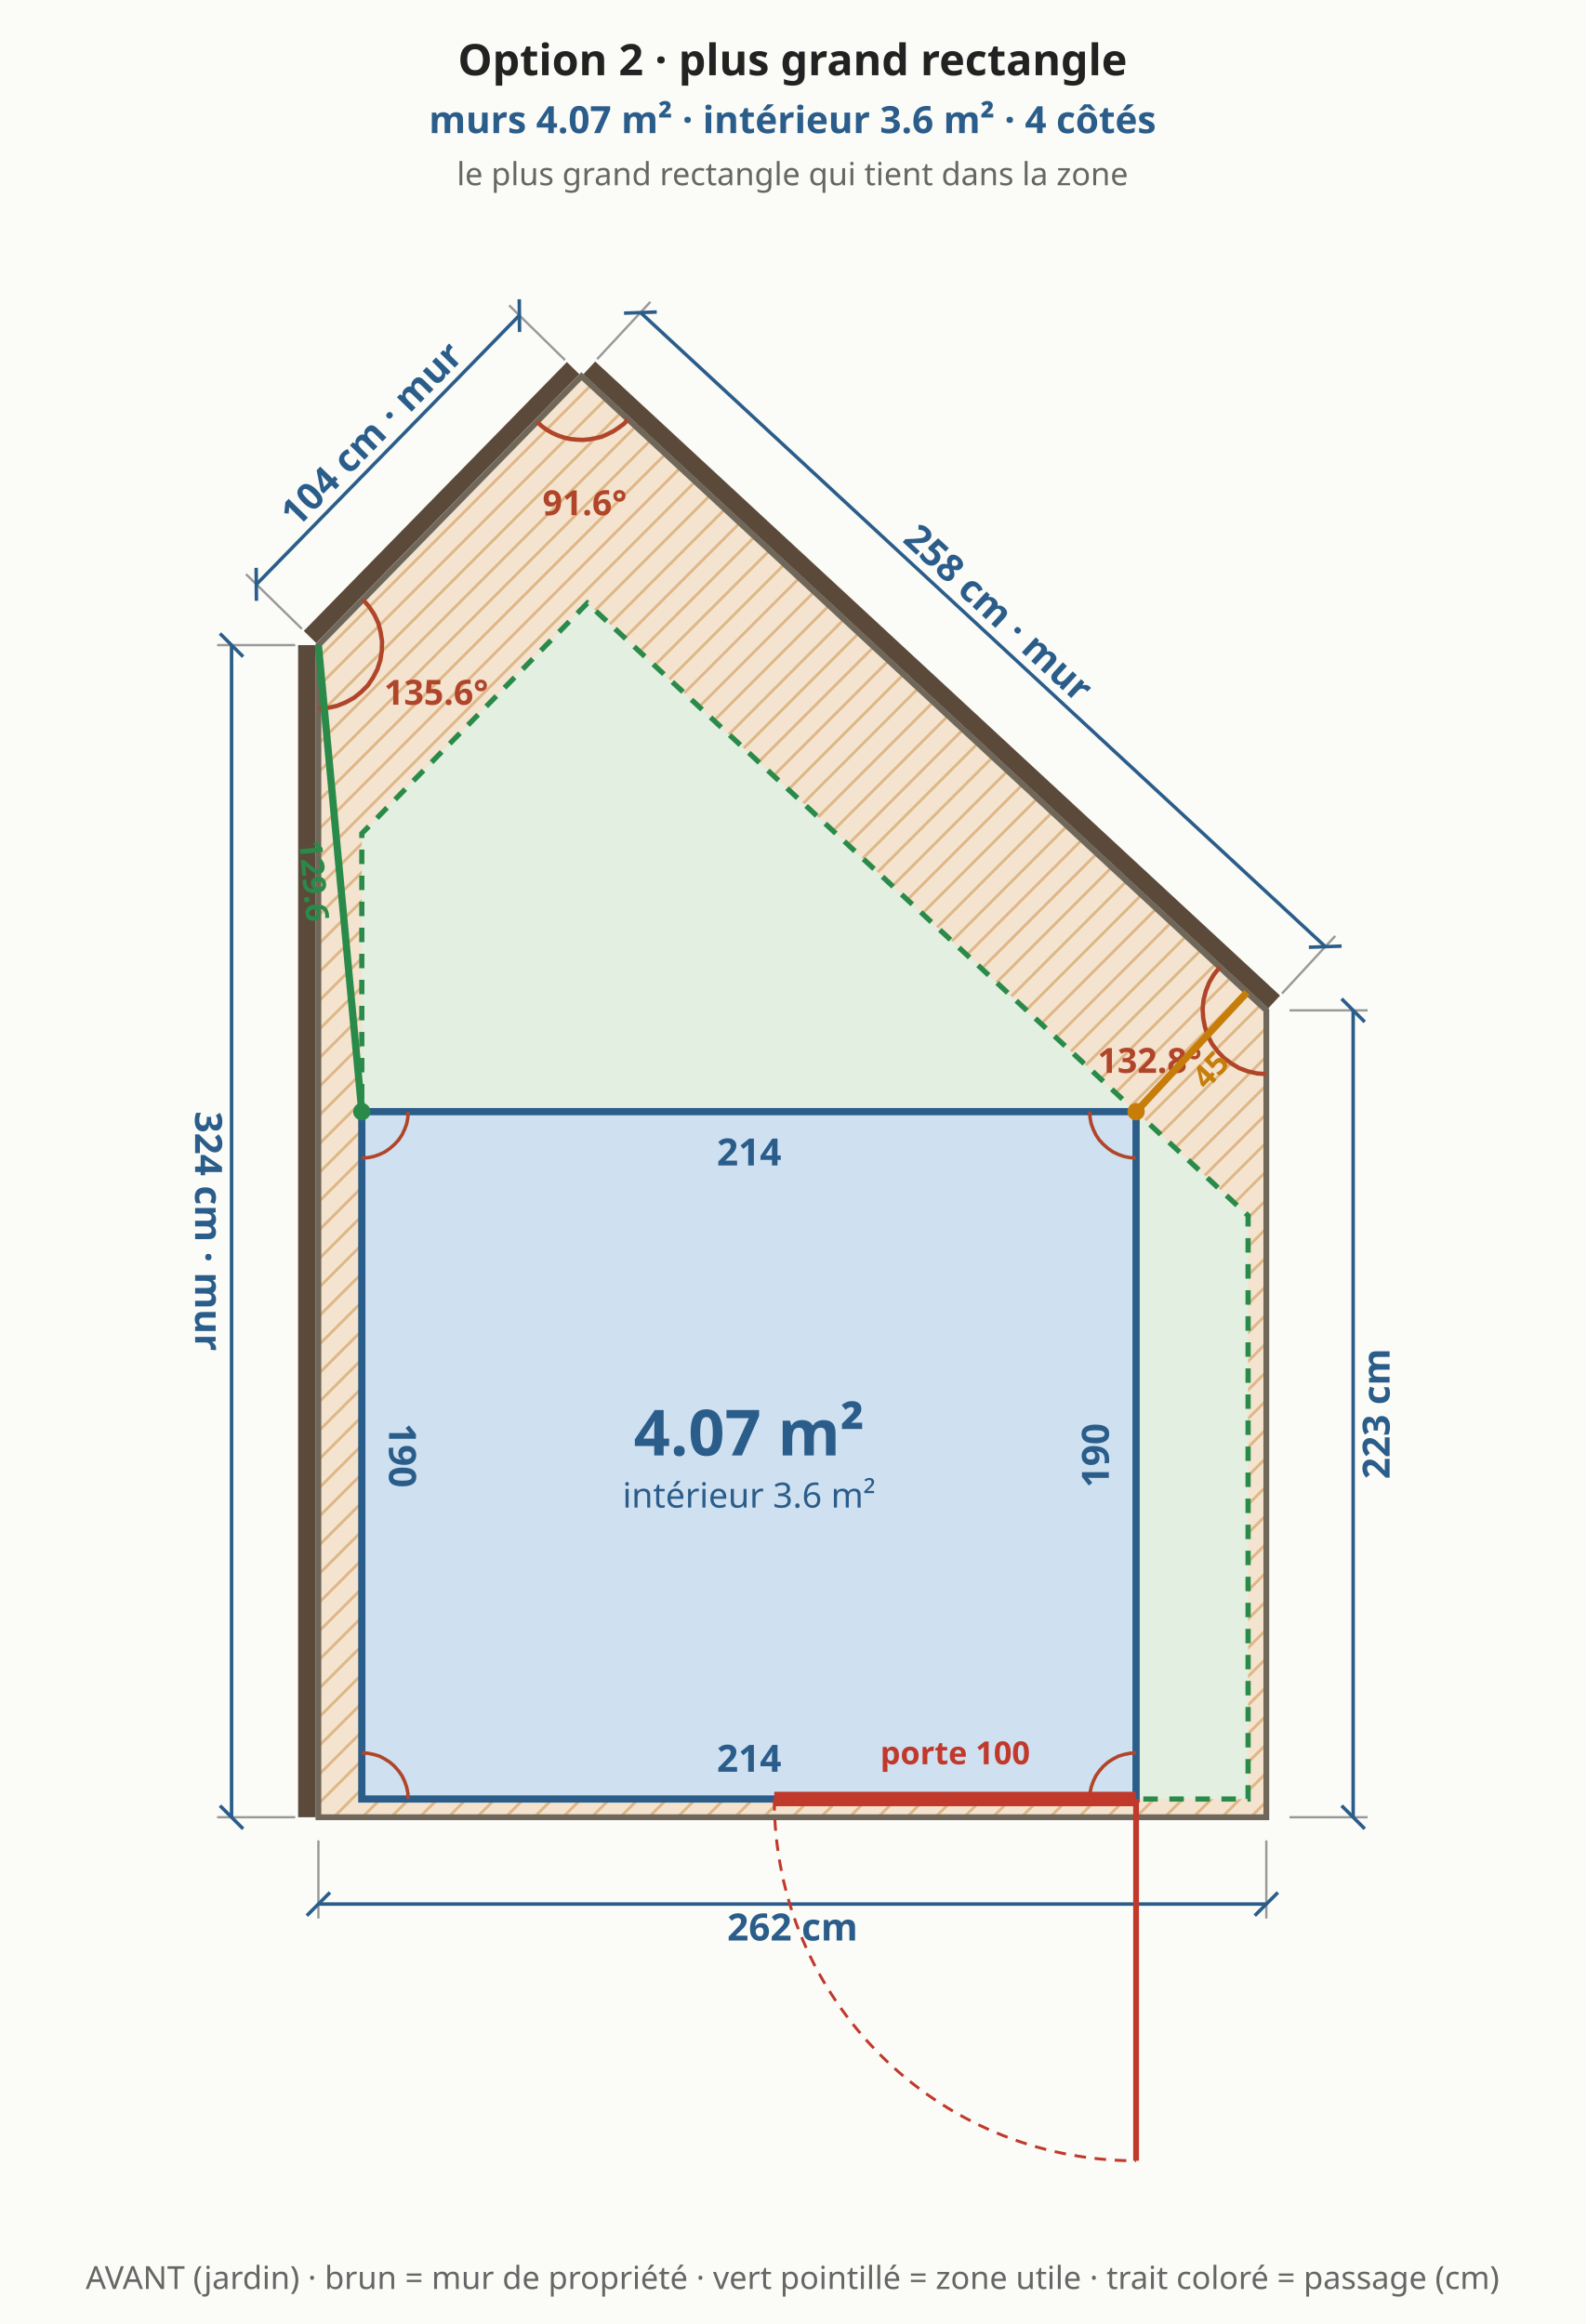
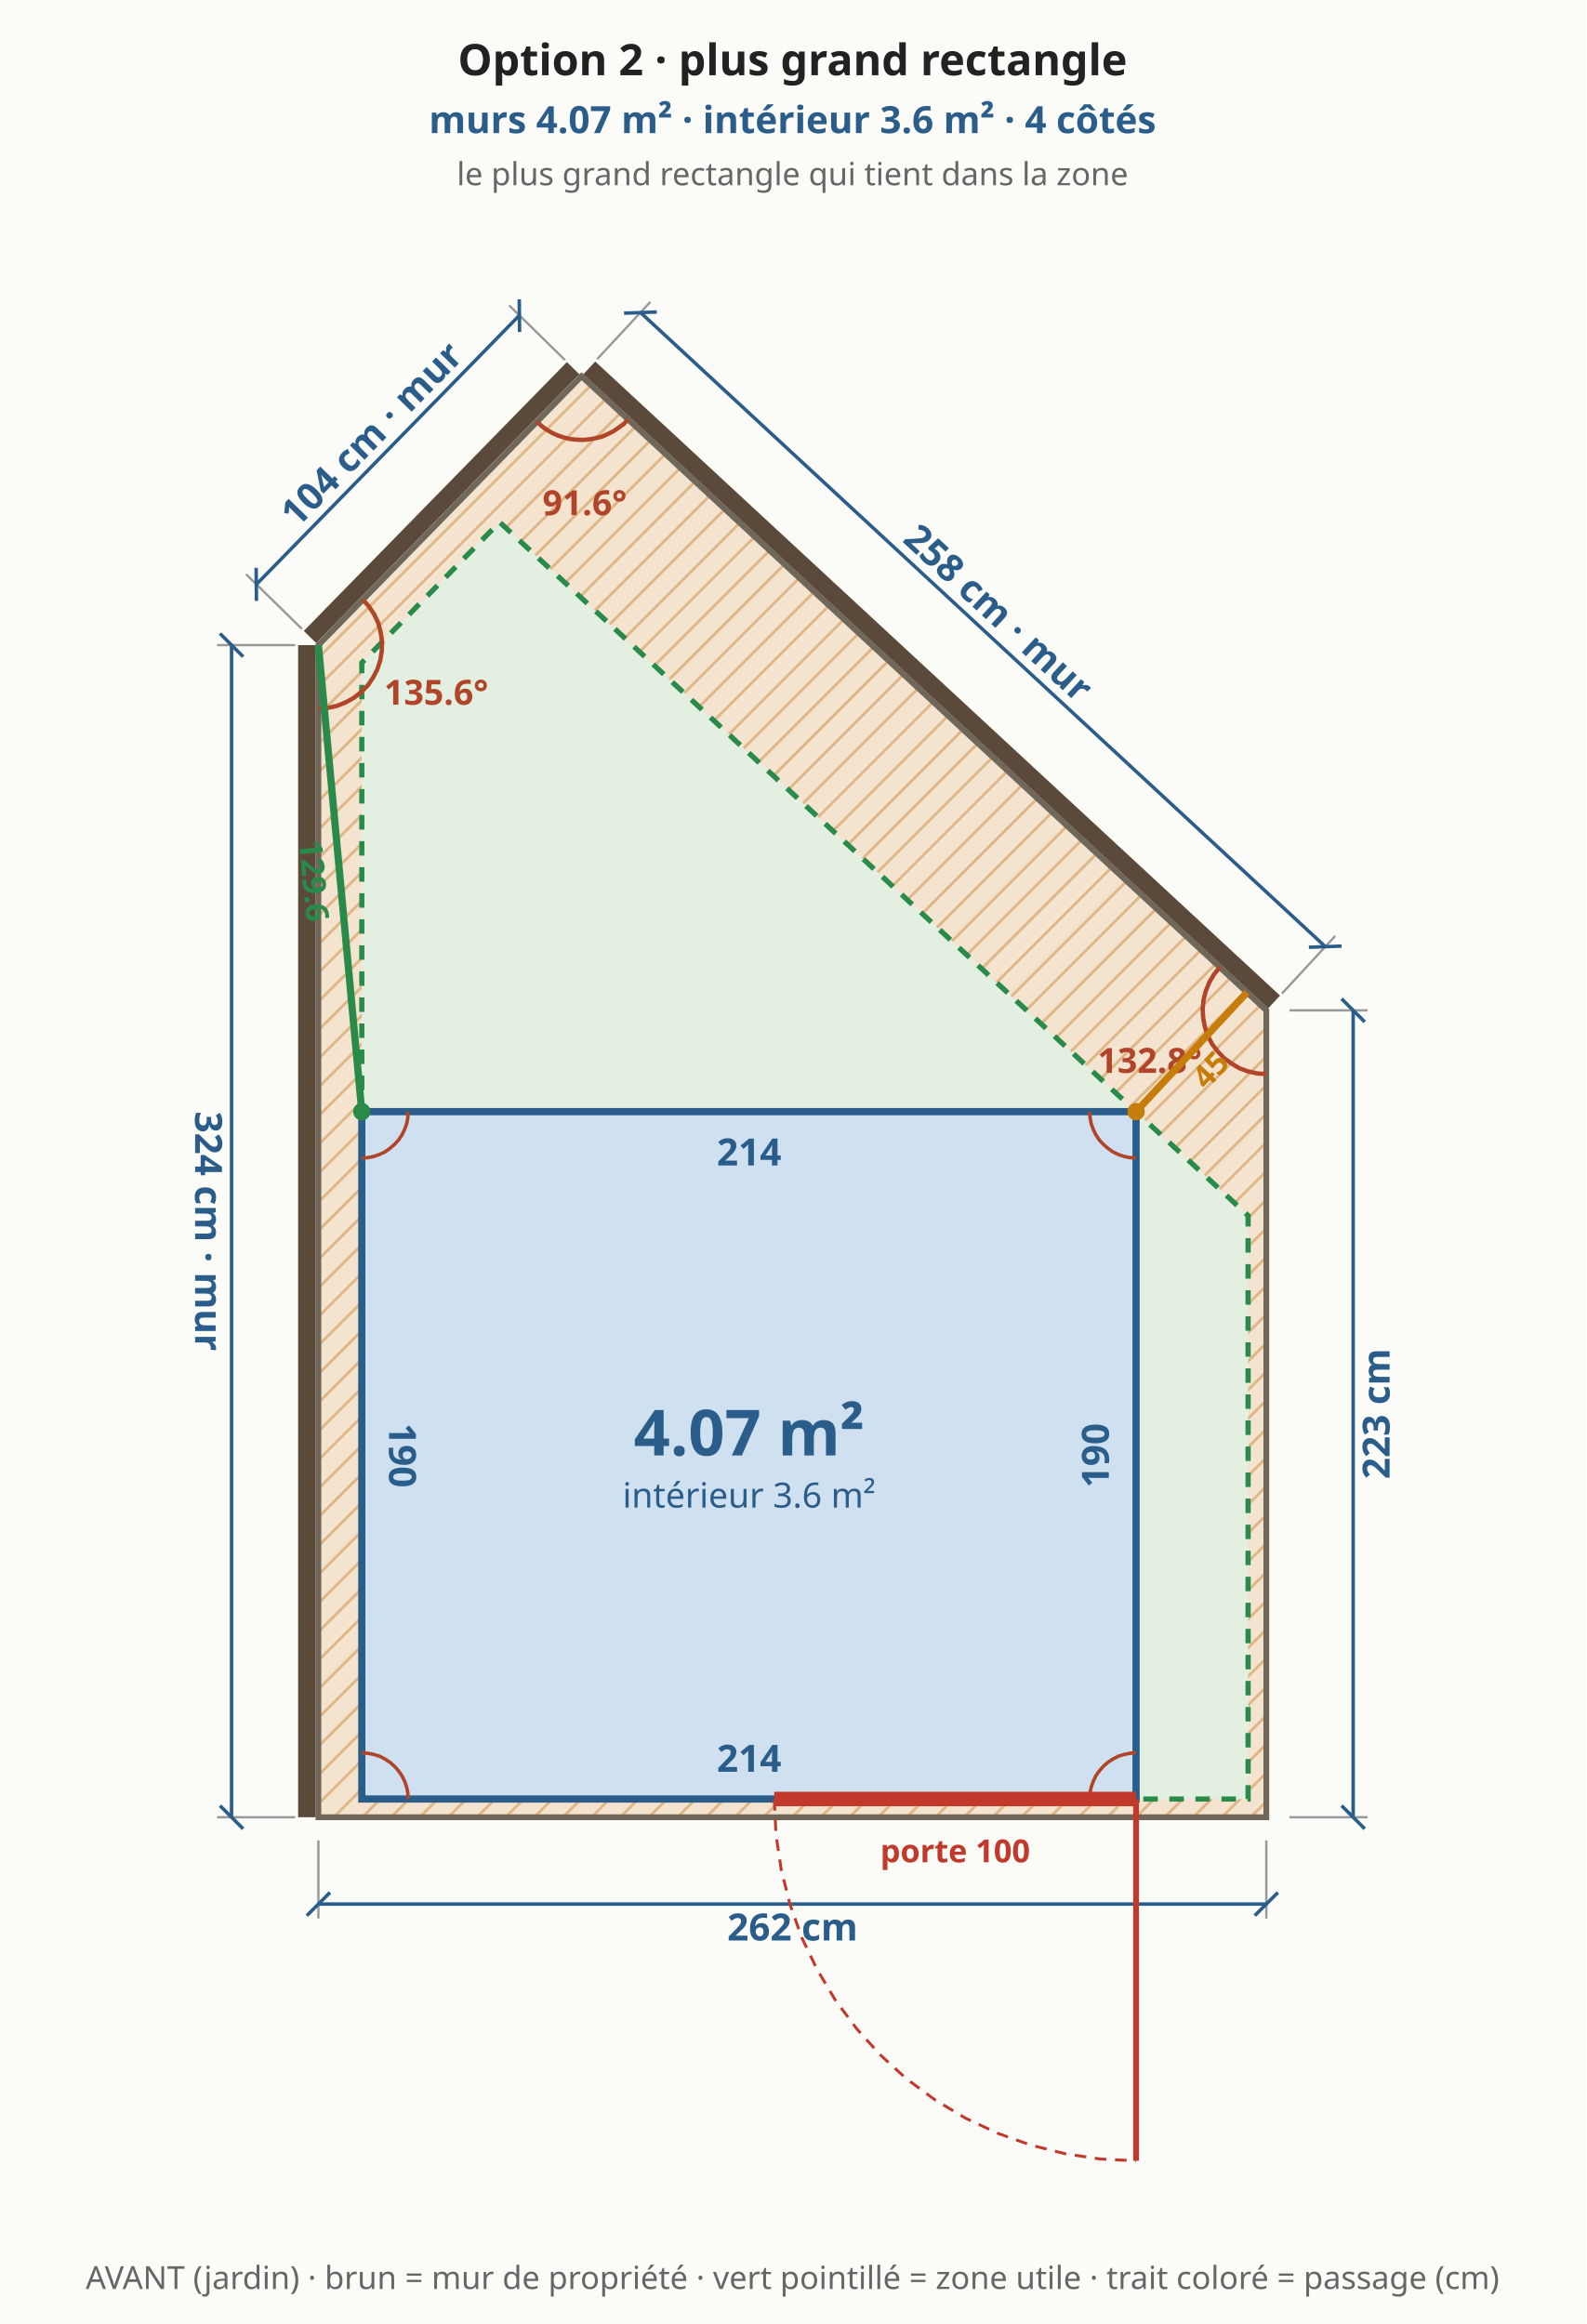
<svg xmlns="http://www.w3.org/2000/svg" viewBox="0 0 548 803" font-family="system-ui,sans-serif" font-size="13">
  <rect width="548" height="803" fill="#fbfbf8" />
  <defs>
    <pattern id="bande" width="7" height="7" patternUnits="userSpaceOnUse" patternTransform="rotate(45)">
      <rect width="7" height="7" fill="#f3e3cf" />
      <line x1="0" y1="0" x2="0" y2="7" stroke="#e0b98a" stroke-width="2" />
    </pattern>
  </defs>
  <polygon points="110.0,627.9 437.5,627.9 437.5,349.1 200.9,130.0 110.0,222.9" fill="url(#bande)" stroke="#6f675a" stroke-width="2" />
-   <polygon points="125.0,621.6 431.2,621.6 431.2,420.0 202.9,208.4 125.0,288.0" fill="#e3efe0" stroke="#2a8a4a" stroke-width="1.8" stroke-dasharray="5 4" />
+   <polygon points="125.0,621.6 431.2,621.6 431.2,420.0 172.6,180.4 125.0,229.0" fill="#e3efe0" stroke="#2a8a4a" stroke-width="1.8" stroke-dasharray="5 4" />
  <line x1="110.0" y1="635.9" x2="110.0" y2="662.9" stroke="#999" stroke-width="0.8" />
  <line x1="437.5" y1="635.9" x2="437.5" y2="662.9" stroke="#999" stroke-width="0.8" />
  <line x1="110.0" y1="657.9" x2="437.5" y2="657.9" stroke="#2b5d8a" stroke-width="1.2" />
  <line x1="106.0" y1="661.9" x2="114.0" y2="653.9" stroke="#2b5d8a" stroke-width="1.2" />
  <line x1="433.5" y1="661.9" x2="441.5" y2="653.9" stroke="#2b5d8a" stroke-width="1.2" />
  <text x="273.8" y="665.9" text-anchor="middle" dominant-baseline="middle" fill="#2b5d8a" font-size="13" font-weight="bold" transform="rotate(0.0 273.8 665.9)">262 cm</text>
  <line x1="445.5" y1="627.9" x2="472.5" y2="627.9" stroke="#999" stroke-width="0.8" />
  <line x1="445.5" y1="349.1" x2="472.5" y2="349.1" stroke="#999" stroke-width="0.8" />
  <line x1="467.5" y1="627.9" x2="467.5" y2="349.1" stroke="#2b5d8a" stroke-width="1.2" />
  <line x1="471.5" y1="631.9" x2="463.5" y2="623.9" stroke="#2b5d8a" stroke-width="1.2" />
  <line x1="471.5" y1="353.1" x2="463.5" y2="345.1" stroke="#2b5d8a" stroke-width="1.2" />
  <text x="475.5" y="488.5" text-anchor="middle" dominant-baseline="middle" fill="#2b5d8a" font-size="13" font-weight="bold" transform="rotate(-90.0 475.5 488.5)">223 cm</text>
  <line x1="440.2" y1="346.2" x2="203.6" y2="127.1" stroke="#5b4a3a" stroke-width="6" />
  <line x1="442.9" y1="343.3" x2="461.3" y2="323.4" stroke="#999" stroke-width="0.8" />
  <line x1="206.3" y1="124.1" x2="224.7" y2="104.3" stroke="#999" stroke-width="0.8" />
  <line x1="457.9" y1="327.1" x2="221.3" y2="108.0" stroke="#2b5d8a" stroke-width="1.2" />
  <line x1="463.5" y1="326.9" x2="452.2" y2="327.3" stroke="#2b5d8a" stroke-width="1.2" />
  <line x1="226.9" y1="107.8" x2="215.6" y2="108.2" stroke="#2b5d8a" stroke-width="1.2" />
  <text x="345.0" y="211.7" text-anchor="middle" dominant-baseline="middle" fill="#2b5d8a" font-size="13" font-weight="bold" transform="rotate(42.8 345.0 211.7)">258 cm · mur</text>
  <line x1="198.0" y1="127.2" x2="107.1" y2="220.1" stroke="#5b4a3a" stroke-width="6" />
  <line x1="195.2" y1="124.4" x2="175.9" y2="105.5" stroke="#999" stroke-width="0.8" />
  <line x1="104.3" y1="217.3" x2="85.0" y2="198.4" stroke="#999" stroke-width="0.8" />
  <line x1="179.4" y1="109.0" x2="88.6" y2="201.9" stroke="#2b5d8a" stroke-width="1.2" />
  <line x1="179.4" y1="103.4" x2="179.5" y2="114.7" stroke="#2b5d8a" stroke-width="1.2" />
  <line x1="88.5" y1="196.2" x2="88.6" y2="207.6" stroke="#2b5d8a" stroke-width="1.2" />
  <text x="128.3" y="149.9" text-anchor="middle" dominant-baseline="middle" fill="#2b5d8a" font-size="13" font-weight="bold" transform="rotate(-45.6 128.3 149.9)">104 cm · mur</text>
  <line x1="106.0" y1="222.9" x2="106.0" y2="627.9" stroke="#5b4a3a" stroke-width="6" />
  <line x1="102.0" y1="222.9" x2="75.0" y2="222.9" stroke="#999" stroke-width="0.8" />
  <line x1="102.0" y1="627.9" x2="75.0" y2="627.9" stroke="#999" stroke-width="0.8" />
  <line x1="80.0" y1="222.9" x2="80.0" y2="627.9" stroke="#2b5d8a" stroke-width="1.2" />
  <line x1="76.0" y1="218.9" x2="84.0" y2="226.9" stroke="#2b5d8a" stroke-width="1.2" />
  <line x1="76.0" y1="623.9" x2="84.0" y2="631.9" stroke="#2b5d8a" stroke-width="1.2" />
  <text x="72.0" y="425.4" text-anchor="middle" dominant-baseline="middle" fill="#2b5d8a" font-size="13" font-weight="bold" transform="rotate(90.0 72.0 425.4)">324 cm · mur</text>
  <polyline points="421.4,334.2 419.4,336.7 417.8,339.4 416.6,342.4 415.8,345.5 415.5,348.6 415.7,351.8 416.3,354.9 417.3,357.9 418.8,360.8 420.7,363.3 422.9,365.6 425.5,367.5 428.2,369.1 431.2,370.2 434.3,370.9 437.5,371.1" fill="none" stroke="#b0452a" stroke-width="1.5" />
  <text x="397.2" y="370.7" text-anchor="middle" fill="#b0452a" font-size="12" font-weight="bold">132.8°</text>
  <polyline points="185.5,145.7 187.1,147.2 188.9,148.5 190.8,149.6 192.8,150.5 194.9,151.2 197.0,151.7 199.2,151.9 201.4,152.0 203.6,151.8 205.8,151.4 207.9,150.9 209.9,150.0 211.9,149.0 213.7,147.8 215.5,146.5 217.0,144.9" fill="none" stroke="#b0452a" stroke-width="1.5" />
  <text x="202.0" y="178.0" text-anchor="middle" fill="#b0452a" font-size="12" font-weight="bold">91.6°</text>
  <polyline points="110.0,244.9 113.2,244.6 116.4,243.9 119.4,242.7 122.3,241.1 124.8,239.1 127.1,236.8 128.9,234.1 130.4,231.2 131.4,228.1 131.9,224.9 132.0,221.6 131.5,218.4 130.7,215.3 129.3,212.3 127.5,209.6 125.4,207.2" fill="none" stroke="#b0452a" stroke-width="1.5" />
  <text x="150.7" y="243.5" text-anchor="middle" fill="#b0452a" font-size="12" font-weight="bold">135.6°</text>
  <polygon points="125.0,621.6 392.5,621.6 392.5,384.1 125.0,384.1" fill="#cfe0f1" stroke="#2b5d8a" stroke-width="2.5" />
  <text x="258.8" y="607.6" text-anchor="middle" dominant-baseline="middle" fill="#2b5d8a" font-size="13" font-weight="bold" transform="rotate(0.0 258.8 607.6)">214</text>
  <text x="378.5" y="502.9" text-anchor="middle" dominant-baseline="middle" fill="#2b5d8a" font-size="13" font-weight="bold" transform="rotate(-90.0 378.5 502.9)">190</text>
  <text x="258.8" y="398.1" text-anchor="middle" dominant-baseline="middle" fill="#2b5d8a" font-size="13" font-weight="bold" transform="rotate(0.0 258.8 398.1)">214</text>
  <text x="139.0" y="502.9" text-anchor="middle" dominant-baseline="middle" fill="#2b5d8a" font-size="13" font-weight="bold" transform="rotate(90.0 139.0 502.9)">190</text>
  <polyline points="141.0,621.6 140.9,619.5 140.5,617.5 139.8,615.5 138.9,613.6 137.7,611.9 136.3,610.3 134.7,608.9 133.0,607.8 131.1,606.8 129.1,606.2 127.1,605.8 125.0,605.6" fill="none" stroke="#b0452a" stroke-width="1.2" />
  <polyline points="392.5,605.6 390.4,605.8 388.4,606.2 386.4,606.8 384.5,607.8 382.8,608.9 381.2,610.3 379.8,611.9 378.6,613.6 377.7,615.5 377.0,617.5 376.6,619.5 376.5,621.6" fill="none" stroke="#b0452a" stroke-width="1.2" />
  <polyline points="376.5,384.1 376.6,386.2 377.0,388.3 377.7,390.2 378.6,392.1 379.8,393.9 381.2,395.4 382.8,396.8 384.5,398.0 386.4,398.9 388.4,399.6 390.4,400.0 392.5,400.1" fill="none" stroke="#b0452a" stroke-width="1.2" />
  <polyline points="125.0,400.1 127.1,400.0 129.1,399.6 131.1,398.9 133.0,398.0 134.7,396.8 136.3,395.4 137.7,393.9 138.9,392.1 139.8,390.2 140.5,388.3 140.9,386.2 141.0,384.1" fill="none" stroke="#b0452a" stroke-width="1.2" />
  <line x1="267.5" y1="621.6" x2="392.5" y2="621.6" stroke="#c0392b" stroke-width="5" />
  <line x1="392.5" y1="621.6" x2="392.5" y2="746.6" stroke="#c0392b" stroke-width="2" />
-   <path d="M 267.5 621.6 A 125.0 125.0 0 0 0 392.5 746.6" fill="none" stroke="#c0392b" stroke-width="1" stroke-dasharray="4 3" />
-   <text x="330.0" y="609.6" text-anchor="middle" fill="#c0392b" font-size="11" font-weight="bold">porte 100</text>
+   <polyline points="267.5,621.6 268.1,633.9 269.9,646.0 272.9,657.9 277.0,669.5 282.3,680.5 288.6,691.1 295.9,700.9 304.1,710.0 313.2,718.3 323.1,725.6 333.6,731.9 344.7,737.1 356.2,741.2 368.1,744.2 380.2,746.0 392.5,746.6" fill="none" stroke="#c0392b" stroke-width="1" stroke-dasharray="4 3" />
+   <text x="330.0" y="639.6" text-anchor="middle" dominant-baseline="middle" fill="#c0392b" font-size="11" font-weight="bold">porte 100</text>
  <line x1="392.5" y1="384.1" x2="430.8" y2="342.9" stroke="#c77d0a" stroke-width="2.5" />
  <circle cx="392.5" cy="384.1" r="3" fill="#c77d0a" />
  <text x="418.2" y="369.6" text-anchor="middle" dominant-baseline="middle" fill="#c77d0a" font-size="11" font-weight="bold" transform="rotate(-47.2 418.2 369.6)">45</text>
  <line x1="125.0" y1="384.1" x2="110.0" y2="222.9" stroke="#2a8a4a" stroke-width="2.5" />
  <circle cx="125.0" cy="384.1" r="3" fill="#2a8a4a" />
  <text x="108.5" y="304.3" text-anchor="middle" dominant-baseline="middle" fill="#2a8a4a" font-size="11" font-weight="bold" transform="rotate(84.7 108.5 304.3)">129.6</text>
  <text x="258.8" y="502.9" text-anchor="middle" fill="#2b5d8a" font-size="22" font-weight="bold">4.07 m²</text>
  <text x="258.8" y="520.9" text-anchor="middle" fill="#2b5d8a" font-size="12" font-weight="normal">intérieur 3.6 m²</text>
  <text x="273.8" y="26.0" text-anchor="middle" fill="#222" font-size="15" font-weight="bold">Option 2 · plus grand rectangle</text>
  <text x="273.8" y="46.0" text-anchor="middle" fill="#2b5d8a" font-size="13" font-weight="bold">murs 4.07 m² · intérieur 3.6 m² · 4 côtés</text>
  <text x="273.8" y="64.0" text-anchor="middle" fill="#666" font-size="11" font-weight="normal">le plus grand rectangle qui tient dans la zone</text>
  <text x="273.8" y="790.9" text-anchor="middle" fill="#666" font-size="11" font-weight="normal">AVANT (jardin) · brun = mur de propriété · vert pointillé = zone utile · trait coloré = passage (cm)</text>
</svg>
